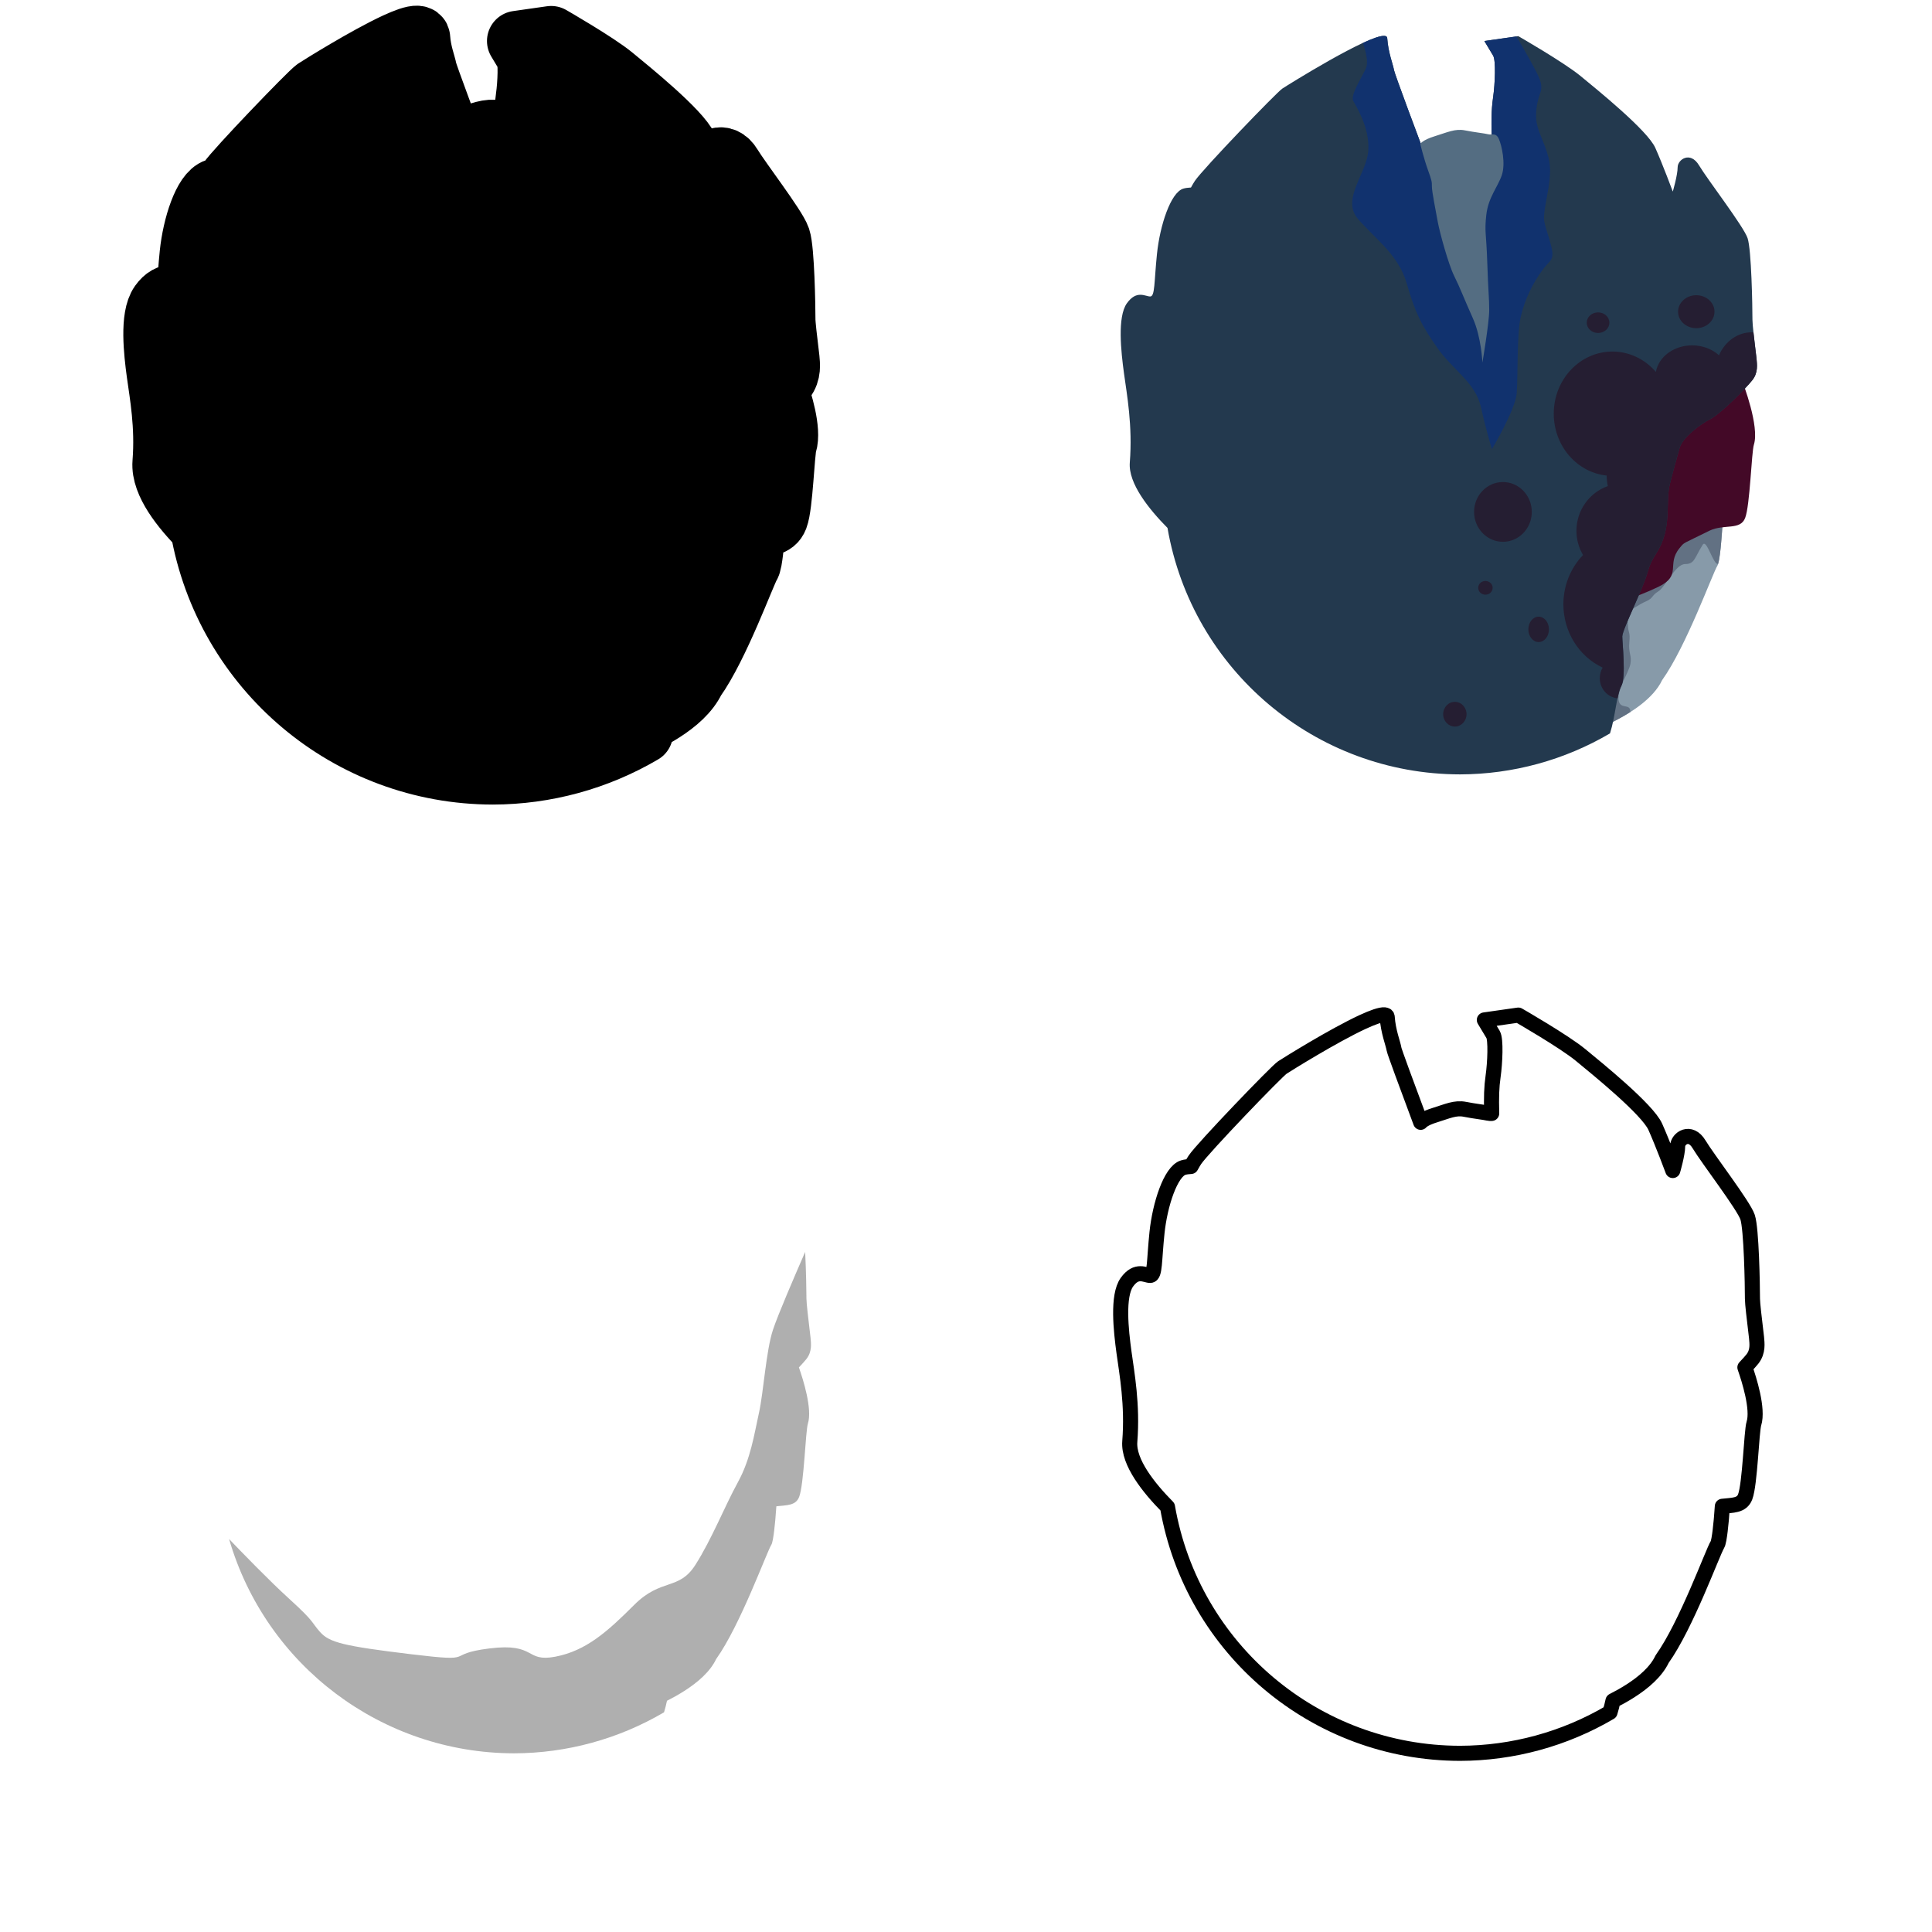
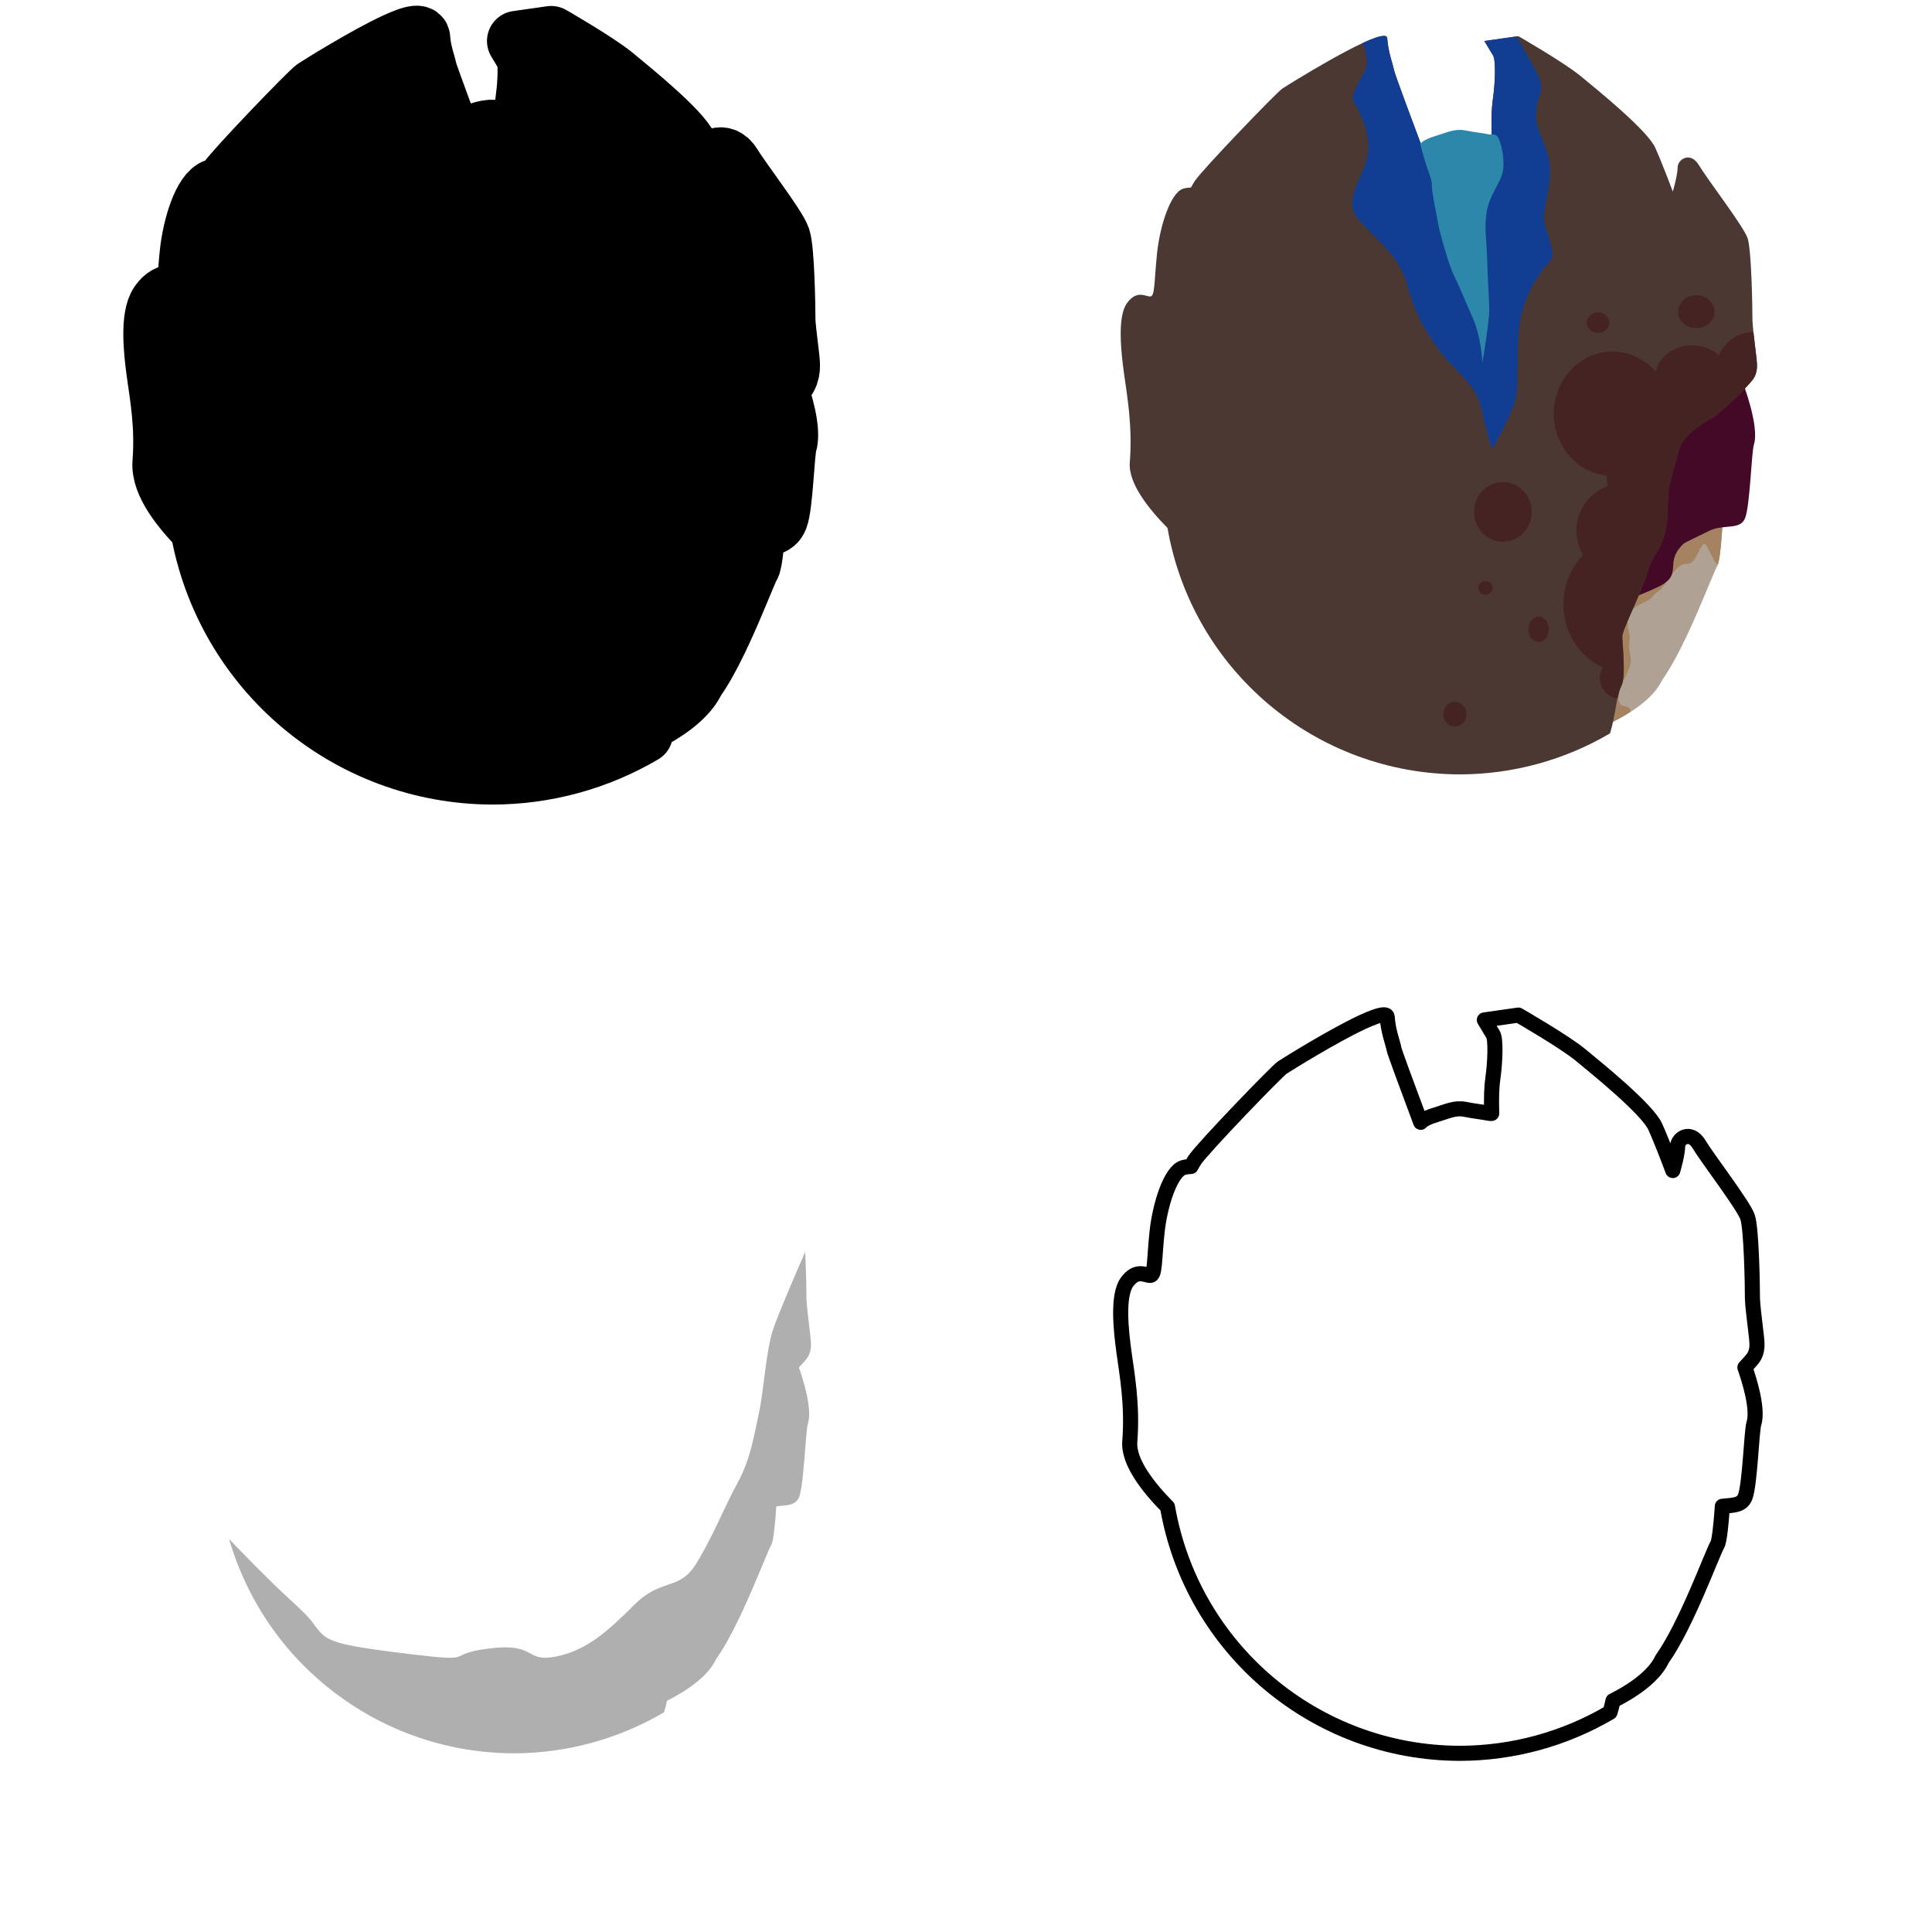
<svg xmlns="http://www.w3.org/2000/svg" width="256" height="256" viewBox="0 0 256 256" id="svg4813" version="1.1">
  <defs id="defs4815" />
  <g id="layer1" transform="translate(0,-796.3622)">
    <path style="fill:none;fill-opacity:1;fill-rule:evenodd;stroke:#000000;stroke-width:2;stroke-linecap:butt;stroke-linejoin:round;stroke-opacity:1;stroke-miterlimit:4;stroke-dasharray:none" d="M 183.459 134.471 C 183.199 134.448 182.805 134.532 182.314 134.695 C 182.314 134.695 182.312 134.695 182.312 134.695 C 182.308 134.697 182.305 134.698 182.301 134.699 C 182.059 134.78 181.794 134.881 181.51 134.998 C 181.232 135.112 180.935 135.244 180.625 135.387 C 180.612 135.393 180.601 135.396 180.588 135.402 C 176.648 137.225 170.439 141.104 169.912 141.455 C 169.14 141.97 159.358 152.139 158.328 153.684 C 158.174 153.914 157.997 154.222 157.811 154.561 C 157.427 154.584 157.067 154.626 156.785 154.713 C 155.112 155.228 153.695 159.603 153.309 163.336 C 152.922 167.069 153.052 169 152.408 169 C 151.765 169 150.605 168.1 149.318 169.902 C 148.031 171.704 148.546 176.336 148.932 179.168 C 149.318 182 150.089 186.119 149.703 191.01 C 149.485 193.767 152.243 197.182 154.699 199.67 A 39.386 39.386 0 0 0 193.467 232.324 A 39.386 39.386 0 0 0 213.336 226.891 C 213.492 226.399 213.616 225.882 213.729 225.361 C 213.734 225.358 213.74 225.355 213.746 225.352 C 214.115 225.165 214.484 224.968 214.855 224.76 C 214.863 224.756 214.87 224.752 214.877 224.748 C 214.884 224.744 214.89 224.74 214.896 224.736 C 215.269 224.527 215.637 224.306 216 224.074 C 216.01 224.068 216.02 224.063 216.029 224.057 C 217.831 222.904 219.456 221.494 220.238 219.842 C 223.456 215.337 226.931 205.682 227.574 204.652 C 227.604 204.604 227.633 204.512 227.662 204.42 C 227.662 204.419 227.662 204.417 227.662 204.416 C 227.732 204.191 227.798 203.801 227.861 203.361 C 227.885 203.196 227.907 203.019 227.93 202.83 C 227.979 202.417 228.028 201.98 228.072 201.479 C 228.082 201.365 228.092 201.257 228.102 201.141 C 228.144 200.638 228.183 200.137 228.221 199.592 C 229.572 199.433 230.785 199.534 231.242 198.346 C 231.886 196.672 232.081 189.641 232.4 188.629 C 233.009 186.701 231.774 182.8 231.209 181.189 C 231.621 180.751 232.002 180.336 232.209 180.07 C 232.985 179.072 232.813 177.998 232.748 177.221 C 232.593 175.97 232.46 174.826 232.359 173.887 C 232.273 173.079 232.209 172.402 232.209 172.09 C 232.209 170.288 232.079 162.822 231.564 161.277 C 231.05 159.733 226.287 153.554 225.129 151.623 C 223.971 149.692 222.297 150.851 222.297 151.881 C 222.297 152.911 221.654 155.1 221.654 155.1 C 221.654 155.1 220.366 151.625 219.336 149.309 C 218.306 146.992 211.614 141.585 209.426 139.783 C 207.238 137.981 201.189 134.506 201.189 134.506 L 200.939 134.541 L 196.684 135.148 L 196.684 135.15 L 197.844 137.08 C 198.23 137.724 198.101 140.813 197.844 142.615 C 197.638 144.054 197.599 145.373 197.656 147.533 C 197.505 147.539 197.354 147.544 197.199 147.506 C 196.684 147.377 195.396 147.248 194.109 146.99 C 192.822 146.733 191.792 147.249 190.119 147.764 C 188.817 148.164 188.381 148.555 188.248 148.713 C 186.425 143.826 184.774 139.368 184.715 139.012 C 184.586 138.239 183.941 136.692 183.812 134.762 C 183.8 134.581 183.677 134.49 183.459 134.471 z " transform="translate(0,796.3622)" id="path5418" />
    <g transform="matrix(0.825559,0,0,0.825559,141.0808,37.13635)" id="layer1-3">
-       <path id="path4154" d="m 106.017,994.988 c 0,0 -0.468,14.188 -1.247,15.435 -0.78,1.247 -4.989,12.94 -8.887,18.397 -2.806,5.925 -14.499,9.354 -14.499,9.354 0,0 -4.989,-5.301 -4.989,-5.925 0,-0.624 1.403,-14.655 2.027,-17.462 0.624,-2.806 3.742,-9.199 5.924,-12.161 2.183,-2.962 7.016,-10.134 7.951,-10.446 0.935,-0.312 9.822,-2.183 9.822,-2.183" style="fill:#879aa9;fill-opacity:1;fill-rule:evenodd;stroke:none;stroke-width:1px;stroke-linecap:butt;stroke-linejoin:miter;stroke-opacity:1" />
-       <path id="path4156" transform="translate(0,924.3622)" d="m 102.582,75.91 c -2.205,0.11 -5.293,2.812 -10.254,3.859 -4.961,1.047 -4.189,3.086 -8.654,5.842 -4.465,2.756 -2.039,17.419 -1.818,18.521 0.22,1.102 3.307,8.268 3.307,8.268 0,0 0.122,-0.013 0.129,-0.014 1.676,-0.699 3.659,-1.649 5.494,-2.822 0.039,-1.501 -1.676,-0.283 -1.889,-1.935 -0.22,-1.709 1.614,-4.355 1.889,-5.733 0.276,-1.378 -0.331,-1.732 -0.166,-3.496 0.165,-1.764 -0.164,-1.433 -0.219,-2.701 -0.055,-1.268 -0.386,-1.929 0.055,-2.205 0.441,-0.276 1.705,-1.198 2.862,-1.694 1.158,-0.496 0.911,-0.986 1.958,-1.593 1.047,-0.606 2.745,-4.386 4.289,-4.386 1.543,0 1.461,-0.899 2.839,-3.104 0.638,-1.021 1.73,3.394 2.472,3.061 0.398,-1.266 0.69,-5.645 0.885,-9.436 -1.166,-0.329 -2.318,-0.477 -3.178,-0.434 z" style="fill:#627183;fill-opacity:1;fill-rule:evenodd;stroke:none;stroke-width:1px;stroke-linecap:butt;stroke-linejoin:miter;stroke-opacity:1" />
+       <path id="path4154" d="m 106.017,994.988 c 0,0 -0.468,14.188 -1.247,15.435 -0.78,1.247 -4.989,12.94 -8.887,18.397 -2.806,5.925 -14.499,9.354 -14.499,9.354 0,0 -4.989,-5.301 -4.989,-5.925 0,-0.624 1.403,-14.655 2.027,-17.462 0.624,-2.806 3.742,-9.199 5.924,-12.161 2.183,-2.962 7.016,-10.134 7.951,-10.446 0.935,-0.312 9.822,-2.183 9.822,-2.183" style="fill:#afa295;fill-opacity:1;fill-rule:evenodd;stroke:none;stroke-width:1px;stroke-linecap:butt;stroke-linejoin:miter;stroke-opacity:1" />
+       <path id="path4156" transform="translate(0,924.3622)" d="m 102.582,75.91 c -2.205,0.11 -5.293,2.812 -10.254,3.859 -4.961,1.047 -4.189,3.086 -8.654,5.842 -4.465,2.756 -2.039,17.419 -1.818,18.521 0.22,1.102 3.307,8.268 3.307,8.268 0,0 0.122,-0.013 0.129,-0.014 1.676,-0.699 3.659,-1.649 5.494,-2.822 0.039,-1.501 -1.676,-0.283 -1.889,-1.935 -0.22,-1.709 1.614,-4.355 1.889,-5.733 0.276,-1.378 -0.331,-1.732 -0.166,-3.496 0.165,-1.764 -0.164,-1.433 -0.219,-2.701 -0.055,-1.268 -0.386,-1.929 0.055,-2.205 0.441,-0.276 1.705,-1.198 2.862,-1.694 1.158,-0.496 0.911,-0.986 1.958,-1.593 1.047,-0.606 2.745,-4.386 4.289,-4.386 1.543,0 1.461,-0.899 2.839,-3.104 0.638,-1.021 1.73,3.394 2.472,3.061 0.398,-1.266 0.69,-5.645 0.885,-9.436 -1.166,-0.329 -2.318,-0.477 -3.178,-0.434 z" style="fill:#a58360;fill-opacity:1;fill-rule:evenodd;stroke:none;stroke-width:1px;stroke-linecap:butt;stroke-linejoin:miter;stroke-opacity:1" />
      <path id="path4150" d="m 108.823,981.035 c 0,0 2.728,7.016 1.793,9.978 -0.387,1.226 -0.624,9.744 -1.403,11.771 -0.78,2.027 -3.352,0.935 -5.691,2.027 -4.525,2.25 -4,1.794 -4.833,2.806 -2.183,2.651 0.468,4.365 -3.43,6.236 -3.898,1.871 -6.548,2.339 -7.639,3.274 -1.091,0.935 -6.236,5.457 -6.236,5.457 0,0 -2.806,-6.548 -2.65,-9.043 0.156,-2.494 4.677,-24.945 7.951,-26.037 3.274,-1.091 9.043,-3.274 9.043,-3.274" style="fill:#430927;fill-opacity:1;fill-rule:evenodd;stroke:none;stroke-width:1px;stroke-linecap:butt;stroke-linejoin:miter;stroke-opacity:1" />
-       <path id="path4136" transform="translate(0,924.3622)" d="M 51.332,1.049 C 48.784,0.826 35.772,8.945 34.924,9.51 33.988,10.133 22.138,22.451 20.891,24.322 c -0.186,0.279 -0.401,0.652 -0.627,1.062 -0.465,0.028 -0.9,0.078 -1.242,0.184 -2.027,0.624 -3.743,5.924 -4.211,10.445 -0.468,4.521 -0.31,6.861 -1.09,6.861 -0.78,0 -2.183,-1.091 -3.742,1.092 -1.559,2.183 -0.936,7.795 -0.469,11.225 0.468,3.43 1.403,8.419 0.936,14.344 -0.264,3.339 3.075,7.477 6.051,10.49 a 47.708,47.708 0 0 0 46.959,39.555 47.708,47.708 0 0 0 24.066,-6.582 c 0.882,-2.777 1.05,-6.233 1.812,-7.605 0.78,-1.403 0.156,-6.86 0.156,-7.951 0,-1.091 3.275,-7.483 4.055,-10.289 0.78,-2.806 1.715,-2.807 2.65,-5.77 0.117,-0.372 0.209,-0.743 0.283,-1.113 0.007,-0.034 0.009,-0.068 0.016,-0.102 0.06,-0.317 0.11,-0.633 0.146,-0.947 0.015,-0.132 0.023,-0.261 0.035,-0.393 0.018,-0.197 0.037,-0.392 0.049,-0.588 0.052,-0.841 0.071,-1.657 0.098,-2.459 0.011,-0.332 0.02,-0.667 0.043,-0.99 0.014,-0.2 0.035,-0.396 0.057,-0.592 0.012,-0.109 0.022,-0.22 0.037,-0.328 0.044,-0.308 0.098,-0.611 0.172,-0.906 0.624,-2.495 1.091,-4.055 1.559,-5.77 0.468,-1.715 3.429,-3.896 4.988,-4.676 0.174,-0.087 0.386,-0.225 0.613,-0.385 0.076,-0.053 0.155,-0.114 0.236,-0.174 0.129,-0.096 0.267,-0.205 0.406,-0.316 0.213,-0.17 0.439,-0.368 0.67,-0.566 0.416,-0.358 0.831,-0.732 1.27,-1.145 0.188,-0.177 0.355,-0.329 0.541,-0.51 0.55,-0.533 1.086,-1.064 1.557,-1.559 0.009,-0.01 0.02,-0.022 0.029,-0.031 0.596,-0.626 1.096,-1.183 1.383,-1.551 0.94,-1.209 0.732,-2.509 0.654,-3.451 -0.348,-2.817 -0.654,-5.396 -0.654,-6.215 0,-2.183 -0.156,-11.227 -0.779,-13.098 -0.624,-1.871 -6.394,-9.355 -7.797,-11.693 -1.403,-2.339 -3.43,-0.935 -3.43,0.312 0,1.247 -0.779,3.898 -0.779,3.898 0,0 -1.559,-4.209 -2.807,-7.016 C 93.544,16.215 85.438,9.667 82.787,7.484 80.137,5.302 72.809,1.092 72.809,1.092 l -5.457,0.779 1.404,2.338 c 0.468,0.78 0.312,4.522 0,6.705 -0.312,2.183 -0.312,4.054 -0.156,8.107 0.141,3.675 -0.467,4.758 -0.701,5.398 a 47.708,47.708 0 0 0 -4.443,-0.254 47.708,47.708 0 0 0 -4.059,0.203 C 56.373,16.306 52.951,7.131 52.854,6.549 52.698,5.613 51.918,3.741 51.762,1.402 51.747,1.183 51.596,1.072 51.332,1.049 Z" style="opacity:1;fill:#23394e;fill-opacity:1;stroke:none;stroke-width:8;stroke-linecap:round;stroke-linejoin:round;stroke-miterlimit:4;stroke-dasharray:none;stroke-opacity:1" />
-       <path id="path4197" transform="translate(0,924.3622)" d="m 51.332,1.049 c -0.631,-0.055 -1.906,0.403 -3.477,1.129 0.479,1.371 0.952,3.184 0.432,4.225 -0.882,1.764 -2.425,4.188 -1.984,5.07 0.441,0.882 2.644,4.189 2.424,7.938 -0.22,3.748 -4.408,7.828 -1.652,11.025 2.756,3.197 6.503,5.731 7.826,10.361 1.323,4.63 2.316,6.616 4.852,10.254 2.536,3.638 6.173,5.621 7.055,9.59 0.882,3.969 1.764,6.727 1.764,6.727 0,0 3.748,-6.284 3.969,-8.93 0.22,-2.646 6.51e-4,-9.481 0.662,-12.348 0.661,-2.866 1.985,-5.402 3.418,-7.387 1.433,-1.984 2.205,-1.434 1.213,-4.852 -0.992,-3.418 -1.213,-2.866 -0.441,-6.945 0.772,-4.079 0.662,-5.512 -0.33,-8.158 -0.992,-2.646 -1.655,-3.526 -1.324,-6.172 0.331,-2.646 1.324,-2.646 0.332,-4.961 -0.495,-1.156 -2.09,-3.962 -3.562,-6.48 l -5.154,0.736 1.404,2.338 c 0.468,0.78 0.312,4.522 0,6.705 -0.312,2.183 -0.312,4.054 -0.156,8.107 0.141,3.675 -0.467,4.758 -0.701,5.398 a 47.708,47.708 0 0 0 -4.443,-0.254 47.708,47.708 0 0 0 -4.059,0.203 C 56.373,16.306 52.951,7.131 52.854,6.549 52.698,5.613 51.918,3.741 51.762,1.402 51.747,1.183 51.596,1.072 51.332,1.049 Z" style="fill:#11326e;fill-opacity:1;fill-rule:evenodd;stroke:none;stroke-width:1px;stroke-linecap:butt;stroke-linejoin:miter;stroke-opacity:1" />
-       <path id="path4142" d="m 67.04,977.838 c 0,0 -0.156,-4.054 -1.559,-7.172 -1.403,-3.118 -2.027,-4.833 -2.962,-6.704 -0.935,-1.871 -2.339,-7.016 -2.65,-8.731 -0.312,-1.715 -0.935,-4.833 -0.935,-5.613 0,-0.78 0,-0.935 -0.624,-2.65 -0.624,-1.715 -1.247,-4.21 -1.247,-4.21 0,0 0.312,-0.624 2.339,-1.247 2.027,-0.624 3.274,-1.247 4.833,-0.935 1.559,0.312 3.118,0.468 3.742,0.624 0.624,0.156 1.247,-0.312 1.715,0.78 0.468,1.091 1.091,3.898 0.468,5.769 -0.624,1.871 -2.183,3.586 -2.495,6.392 -0.312,2.806 0,2.806 0.156,7.639 0.156,4.833 0.312,5.613 0.312,7.639 0,2.027 -1.091,8.419 -1.091,8.419 z" style="fill:#546d82;fill-opacity:1;fill-rule:evenodd;stroke:none;stroke-width:1px;stroke-linecap:butt;stroke-linejoin:miter;stroke-opacity:1" />
-       <path id="path4162" transform="translate(0,924.3622)" d="m 101.369,42.672 a 2.921,2.646 0 0 0 -2.922,2.646 2.921,2.646 0 0 0 2.922,2.645 2.921,2.646 0 0 0 2.922,-2.645 2.921,2.646 0 0 0 -2.922,-2.646 z m -15.766,2.756 a 1.819,1.654 0 0 0 -1.818,1.654 1.819,1.654 0 0 0 1.818,1.652 1.819,1.654 0 0 0 1.82,-1.652 1.819,1.654 0 0 0 -1.82,-1.654 z M 110.244,48.625 a 5.843,6.615 0 0 0 -5.232,3.688 5.898,5.016 0 0 0 -4.305,-1.594 5.898,5.016 0 0 0 -5.824,4.264 9.426,9.977 0 0 0 -6.963,-3.271 9.426,9.977 0 0 0 -9.428,9.979 9.426,9.977 0 0 0 8.492,9.926 8.599,8.709 0 0 0 0.184,1.693 7.497,7.607 0 0 0 -5.037,7.176 7.497,7.607 0 0 0 1.062,3.887 10.638,11.135 0 0 0 -3.156,7.91 10.638,11.135 0 0 0 6.305,10.16 3.142,3.252 0 0 0 -0.463,1.691 3.142,3.252 0 0 0 2.854,3.236 c 0.169,-0.804 0.351,-1.525 0.602,-1.977 0.78,-1.403 0.156,-6.86 0.156,-7.951 0,-1.091 3.275,-7.483 4.055,-10.289 0.78,-2.806 1.715,-2.807 2.65,-5.77 0.117,-0.372 0.209,-0.743 0.283,-1.113 0.007,-0.034 0.009,-0.068 0.016,-0.102 0.06,-0.317 0.11,-0.633 0.146,-0.947 0.015,-0.132 0.023,-0.261 0.035,-0.393 0.018,-0.197 0.037,-0.392 0.049,-0.588 0.052,-0.841 0.071,-1.657 0.098,-2.459 0.011,-0.332 0.02,-0.667 0.043,-0.99 0.014,-0.2 0.035,-0.396 0.057,-0.592 0.012,-0.109 0.022,-0.22 0.037,-0.328 0.044,-0.308 0.098,-0.611 0.172,-0.906 0.624,-2.495 1.091,-4.055 1.559,-5.77 0.468,-1.715 3.429,-3.896 4.988,-4.676 0.174,-0.087 0.386,-0.225 0.613,-0.385 0.076,-0.053 0.155,-0.114 0.236,-0.174 0.129,-0.096 0.267,-0.205 0.406,-0.316 0.213,-0.17 0.439,-0.368 0.67,-0.566 0.416,-0.358 0.831,-0.732 1.27,-1.145 0.188,-0.177 0.355,-0.329 0.541,-0.51 0.55,-0.533 1.086,-1.064 1.557,-1.559 0.009,-0.01 0.02,-0.022 0.029,-0.031 0.596,-0.626 1.096,-1.183 1.383,-1.551 0.94,-1.209 0.732,-2.509 0.654,-3.451 -0.194,-1.573 -0.368,-3.034 -0.49,-4.193 A 5.843,6.615 0 0 0 110.244,48.625 Z M 70.336,72.658 a 4.63,4.796 0 0 0 -4.631,4.795 4.63,4.796 0 0 0 4.631,4.797 4.63,4.796 0 0 0 4.629,-4.797 4.63,4.796 0 0 0 -4.629,-4.795 z m -2.812,15.875 a 1.158,1.102 0 0 0 -1.156,1.102 1.158,1.102 0 0 0 1.156,1.104 1.158,1.102 0 0 0 1.158,-1.104 1.158,1.102 0 0 0 -1.158,-1.102 z m 8.545,5.732 a 1.654,2.039 0 0 0 -1.654,2.039 1.654,2.039 0 0 0 1.654,2.039 1.654,2.039 0 0 0 1.652,-2.039 1.654,2.039 0 0 0 -1.652,-2.039 z M 62.617,107.936 a 1.874,1.984 0 0 0 -1.873,1.984 1.874,1.984 0 0 0 1.873,1.984 1.874,1.984 0 0 0 1.875,-1.984 1.874,1.984 0 0 0 -1.875,-1.984 z" style="opacity:1;fill:#251e32;fill-opacity:1;stroke:none;stroke-width:8;stroke-linecap:round;stroke-linejoin:round;stroke-miterlimit:4;stroke-dasharray:none;stroke-opacity:1" />
+       <path id="path4136" transform="translate(0,924.3622)" d="M 51.332,1.049 C 48.784,0.826 35.772,8.945 34.924,9.51 33.988,10.133 22.138,22.451 20.891,24.322 c -0.186,0.279 -0.401,0.652 -0.627,1.062 -0.465,0.028 -0.9,0.078 -1.242,0.184 -2.027,0.624 -3.743,5.924 -4.211,10.445 -0.468,4.521 -0.31,6.861 -1.09,6.861 -0.78,0 -2.183,-1.091 -3.742,1.092 -1.559,2.183 -0.936,7.795 -0.469,11.225 0.468,3.43 1.403,8.419 0.936,14.344 -0.264,3.339 3.075,7.477 6.051,10.49 a 47.708,47.708 0 0 0 46.959,39.555 47.708,47.708 0 0 0 24.066,-6.582 c 0.882,-2.777 1.05,-6.233 1.812,-7.605 0.78,-1.403 0.156,-6.86 0.156,-7.951 0,-1.091 3.275,-7.483 4.055,-10.289 0.78,-2.806 1.715,-2.807 2.65,-5.77 0.117,-0.372 0.209,-0.743 0.283,-1.113 0.007,-0.034 0.009,-0.068 0.016,-0.102 0.06,-0.317 0.11,-0.633 0.146,-0.947 0.015,-0.132 0.023,-0.261 0.035,-0.393 0.018,-0.197 0.037,-0.392 0.049,-0.588 0.052,-0.841 0.071,-1.657 0.098,-2.459 0.011,-0.332 0.02,-0.667 0.043,-0.99 0.014,-0.2 0.035,-0.396 0.057,-0.592 0.012,-0.109 0.022,-0.22 0.037,-0.328 0.044,-0.308 0.098,-0.611 0.172,-0.906 0.624,-2.495 1.091,-4.055 1.559,-5.77 0.468,-1.715 3.429,-3.896 4.988,-4.676 0.174,-0.087 0.386,-0.225 0.613,-0.385 0.076,-0.053 0.155,-0.114 0.236,-0.174 0.129,-0.096 0.267,-0.205 0.406,-0.316 0.213,-0.17 0.439,-0.368 0.67,-0.566 0.416,-0.358 0.831,-0.732 1.27,-1.145 0.188,-0.177 0.355,-0.329 0.541,-0.51 0.55,-0.533 1.086,-1.064 1.557,-1.559 0.009,-0.01 0.02,-0.022 0.029,-0.031 0.596,-0.626 1.096,-1.183 1.383,-1.551 0.94,-1.209 0.732,-2.509 0.654,-3.451 -0.348,-2.817 -0.654,-5.396 -0.654,-6.215 0,-2.183 -0.156,-11.227 -0.779,-13.098 -0.624,-1.871 -6.394,-9.355 -7.797,-11.693 -1.403,-2.339 -3.43,-0.935 -3.43,0.312 0,1.247 -0.779,3.898 -0.779,3.898 0,0 -1.559,-4.209 -2.807,-7.016 C 93.544,16.215 85.438,9.667 82.787,7.484 80.137,5.302 72.809,1.092 72.809,1.092 l -5.457,0.779 1.404,2.338 c 0.468,0.78 0.312,4.522 0,6.705 -0.312,2.183 -0.312,4.054 -0.156,8.107 0.141,3.675 -0.467,4.758 -0.701,5.398 a 47.708,47.708 0 0 0 -4.443,-0.254 47.708,47.708 0 0 0 -4.059,0.203 C 56.373,16.306 52.951,7.131 52.854,6.549 52.698,5.613 51.918,3.741 51.762,1.402 51.747,1.183 51.596,1.072 51.332,1.049 Z" style="opacity:1;fill:#4b3833;fill-opacity:1;stroke:none;stroke-width:8;stroke-linecap:round;stroke-linejoin:round;stroke-miterlimit:4;stroke-dasharray:none;stroke-opacity:1" />
+       <path id="path4197" transform="translate(0,924.3622)" d="m 51.332,1.049 c -0.631,-0.055 -1.906,0.403 -3.477,1.129 0.479,1.371 0.952,3.184 0.432,4.225 -0.882,1.764 -2.425,4.188 -1.984,5.07 0.441,0.882 2.644,4.189 2.424,7.938 -0.22,3.748 -4.408,7.828 -1.652,11.025 2.756,3.197 6.503,5.731 7.826,10.361 1.323,4.63 2.316,6.616 4.852,10.254 2.536,3.638 6.173,5.621 7.055,9.59 0.882,3.969 1.764,6.727 1.764,6.727 0,0 3.748,-6.284 3.969,-8.93 0.22,-2.646 6.51e-4,-9.481 0.662,-12.348 0.661,-2.866 1.985,-5.402 3.418,-7.387 1.433,-1.984 2.205,-1.434 1.213,-4.852 -0.992,-3.418 -1.213,-2.866 -0.441,-6.945 0.772,-4.079 0.662,-5.512 -0.33,-8.158 -0.992,-2.646 -1.655,-3.526 -1.324,-6.172 0.331,-2.646 1.324,-2.646 0.332,-4.961 -0.495,-1.156 -2.09,-3.962 -3.562,-6.48 l -5.154,0.736 1.404,2.338 c 0.468,0.78 0.312,4.522 0,6.705 -0.312,2.183 -0.312,4.054 -0.156,8.107 0.141,3.675 -0.467,4.758 -0.701,5.398 a 47.708,47.708 0 0 0 -4.443,-0.254 47.708,47.708 0 0 0 -4.059,0.203 C 56.373,16.306 52.951,7.131 52.854,6.549 52.698,5.613 51.918,3.741 51.762,1.402 51.747,1.183 51.596,1.072 51.332,1.049 Z" style="fill:#113e92;fill-opacity:1;fill-rule:evenodd;stroke:none;stroke-width:1px;stroke-linecap:butt;stroke-linejoin:miter;stroke-opacity:1" />
+       <path id="path4142" d="m 67.04,977.838 c 0,0 -0.156,-4.054 -1.559,-7.172 -1.403,-3.118 -2.027,-4.833 -2.962,-6.704 -0.935,-1.871 -2.339,-7.016 -2.65,-8.731 -0.312,-1.715 -0.935,-4.833 -0.935,-5.613 0,-0.78 0,-0.935 -0.624,-2.65 -0.624,-1.715 -1.247,-4.21 -1.247,-4.21 0,0 0.312,-0.624 2.339,-1.247 2.027,-0.624 3.274,-1.247 4.833,-0.935 1.559,0.312 3.118,0.468 3.742,0.624 0.624,0.156 1.247,-0.312 1.715,0.78 0.468,1.091 1.091,3.898 0.468,5.769 -0.624,1.871 -2.183,3.586 -2.495,6.392 -0.312,2.806 0,2.806 0.156,7.639 0.156,4.833 0.312,5.613 0.312,7.639 0,2.027 -1.091,8.419 -1.091,8.419 z" style="fill:#2c87aa;fill-opacity:1;fill-rule:evenodd;stroke:none;stroke-width:1px;stroke-linecap:butt;stroke-linejoin:miter;stroke-opacity:1" />
+       <path id="path4162" transform="translate(0,924.3622)" d="m 101.369,42.672 a 2.921,2.646 0 0 0 -2.922,2.646 2.921,2.646 0 0 0 2.922,2.645 2.921,2.646 0 0 0 2.922,-2.645 2.921,2.646 0 0 0 -2.922,-2.646 z m -15.766,2.756 a 1.819,1.654 0 0 0 -1.818,1.654 1.819,1.654 0 0 0 1.818,1.652 1.819,1.654 0 0 0 1.82,-1.652 1.819,1.654 0 0 0 -1.82,-1.654 z M 110.244,48.625 a 5.843,6.615 0 0 0 -5.232,3.688 5.898,5.016 0 0 0 -4.305,-1.594 5.898,5.016 0 0 0 -5.824,4.264 9.426,9.977 0 0 0 -6.963,-3.271 9.426,9.977 0 0 0 -9.428,9.979 9.426,9.977 0 0 0 8.492,9.926 8.599,8.709 0 0 0 0.184,1.693 7.497,7.607 0 0 0 -5.037,7.176 7.497,7.607 0 0 0 1.062,3.887 10.638,11.135 0 0 0 -3.156,7.91 10.638,11.135 0 0 0 6.305,10.16 3.142,3.252 0 0 0 -0.463,1.691 3.142,3.252 0 0 0 2.854,3.236 c 0.169,-0.804 0.351,-1.525 0.602,-1.977 0.78,-1.403 0.156,-6.86 0.156,-7.951 0,-1.091 3.275,-7.483 4.055,-10.289 0.78,-2.806 1.715,-2.807 2.65,-5.77 0.117,-0.372 0.209,-0.743 0.283,-1.113 0.007,-0.034 0.009,-0.068 0.016,-0.102 0.06,-0.317 0.11,-0.633 0.146,-0.947 0.015,-0.132 0.023,-0.261 0.035,-0.393 0.018,-0.197 0.037,-0.392 0.049,-0.588 0.052,-0.841 0.071,-1.657 0.098,-2.459 0.011,-0.332 0.02,-0.667 0.043,-0.99 0.014,-0.2 0.035,-0.396 0.057,-0.592 0.012,-0.109 0.022,-0.22 0.037,-0.328 0.044,-0.308 0.098,-0.611 0.172,-0.906 0.624,-2.495 1.091,-4.055 1.559,-5.77 0.468,-1.715 3.429,-3.896 4.988,-4.676 0.174,-0.087 0.386,-0.225 0.613,-0.385 0.076,-0.053 0.155,-0.114 0.236,-0.174 0.129,-0.096 0.267,-0.205 0.406,-0.316 0.213,-0.17 0.439,-0.368 0.67,-0.566 0.416,-0.358 0.831,-0.732 1.27,-1.145 0.188,-0.177 0.355,-0.329 0.541,-0.51 0.55,-0.533 1.086,-1.064 1.557,-1.559 0.009,-0.01 0.02,-0.022 0.029,-0.031 0.596,-0.626 1.096,-1.183 1.383,-1.551 0.94,-1.209 0.732,-2.509 0.654,-3.451 -0.194,-1.573 -0.368,-3.034 -0.49,-4.193 A 5.843,6.615 0 0 0 110.244,48.625 Z M 70.336,72.658 a 4.63,4.796 0 0 0 -4.631,4.795 4.63,4.796 0 0 0 4.631,4.797 4.63,4.796 0 0 0 4.629,-4.797 4.63,4.796 0 0 0 -4.629,-4.795 z m -2.812,15.875 a 1.158,1.102 0 0 0 -1.156,1.102 1.158,1.102 0 0 0 1.156,1.104 1.158,1.102 0 0 0 1.158,-1.104 1.158,1.102 0 0 0 -1.158,-1.102 z m 8.545,5.732 a 1.654,2.039 0 0 0 -1.654,2.039 1.654,2.039 0 0 0 1.654,2.039 1.654,2.039 0 0 0 1.652,-2.039 1.654,2.039 0 0 0 -1.652,-2.039 z M 62.617,107.936 a 1.874,1.984 0 0 0 -1.873,1.984 1.874,1.984 0 0 0 1.873,1.984 1.874,1.984 0 0 0 1.875,-1.984 1.874,1.984 0 0 0 -1.875,-1.984 z" style="opacity:1;fill:#452323;fill-opacity:1;stroke:none;stroke-width:8;stroke-linecap:round;stroke-linejoin:round;stroke-miterlimit:4;stroke-dasharray:none;stroke-opacity:1" />
    </g>
    <path style="fill:#000000;fill-opacity:1;fill-rule:evenodd;stroke:#000000;stroke-width:8;stroke-linecap:butt;stroke-linejoin:round;stroke-opacity:1;stroke-miterlimit:4;stroke-dasharray:none" d="M 55.303 4.756 C 55.042 4.733 54.649 4.817 54.158 4.98 C 54.158 4.98 54.156 4.98 54.156 4.98 C 54.152 4.982 54.149 4.983 54.145 4.984 C 53.903 5.066 53.64 5.166 53.355 5.283 C 53.082 5.396 52.786 5.525 52.48 5.666 C 52.463 5.674 52.449 5.68 52.432 5.688 C 48.492 7.51 42.282 11.389 41.756 11.74 C 40.984 12.255 31.202 22.424 30.172 23.969 C 30.018 24.199 29.841 24.507 29.654 24.846 C 29.27 24.869 28.911 24.911 28.629 24.998 C 26.956 25.513 25.538 29.888 25.152 33.621 C 24.766 37.354 24.896 39.285 24.252 39.285 C 23.608 39.285 22.449 38.386 21.162 40.188 C 19.875 41.989 20.389 46.621 20.775 49.453 C 21.162 52.285 21.935 56.404 21.549 61.295 C 21.331 64.052 24.086 67.467 26.543 69.955 A 39.386 39.386 0 0 0 65.311 102.609 A 39.386 39.386 0 0 0 85.18 97.176 C 85.336 96.685 85.46 96.167 85.572 95.646 C 85.573 95.646 85.574 95.647 85.574 95.646 C 85.956 95.455 86.337 95.249 86.721 95.033 C 87.105 94.817 87.485 94.589 87.859 94.35 C 87.864 94.347 87.869 94.345 87.873 94.342 C 89.675 93.189 91.299 91.777 92.082 90.125 C 95.3 85.62 98.774 75.967 99.418 74.938 C 99.448 74.89 99.477 74.797 99.506 74.705 C 99.576 74.481 99.642 74.091 99.705 73.65 C 99.73 73.475 99.755 73.284 99.779 73.082 C 99.827 72.681 99.871 72.257 99.914 71.773 C 99.924 71.657 99.935 71.546 99.945 71.426 C 99.988 70.923 100.027 70.423 100.064 69.877 C 101.416 69.717 102.629 69.82 103.086 68.631 C 103.729 66.958 103.926 59.926 104.246 58.914 C 104.855 56.986 103.618 53.085 103.053 51.475 C 103.465 51.036 103.846 50.621 104.053 50.355 C 104.829 49.358 104.656 48.283 104.592 47.506 C 104.437 46.253 104.301 45.106 104.201 44.166 C 104.115 43.363 104.053 42.686 104.053 42.375 C 104.053 40.573 103.923 33.107 103.408 31.562 C 102.893 30.018 98.131 23.839 96.973 21.908 C 95.814 19.978 94.141 21.136 94.141 22.166 C 94.141 23.196 93.498 25.385 93.498 25.385 C 93.498 25.385 92.209 21.911 91.18 19.594 C 90.15 17.277 83.46 11.87 81.271 10.068 C 79.083 8.266 73.033 4.791 73.033 4.791 L 72.783 4.826 L 68.527 5.434 L 69.688 7.365 C 70.074 8.009 69.945 11.098 69.688 12.9 C 69.482 14.34 69.445 15.658 69.502 17.818 C 69.351 17.824 69.197 17.83 69.043 17.791 C 68.528 17.662 67.24 17.533 65.953 17.275 C 64.666 17.018 63.636 17.534 61.963 18.049 C 60.661 18.449 60.225 18.84 60.092 18.998 C 59.499 17.409 58.849 15.679 58.354 14.336 C 57.325 11.55 56.599 9.537 56.559 9.297 C 56.43 8.525 55.787 6.978 55.658 5.047 C 55.646 4.866 55.52 4.775 55.303 4.756 z " transform="translate(0,796.3622)" id="path5394" />
    <path style="fill:#000000;fill-opacity:0.314;fill-rule:evenodd;stroke:none;stroke-width:1px;stroke-linecap:butt;stroke-linejoin:miter;stroke-opacity:1" d="M 106.688 165.889 C 105.282 169.111 103.109 174.144 102.432 176.176 C 101.496 178.982 101.184 184.438 100.561 187.244 C 99.937 190.05 99.469 193.325 97.754 196.443 C 96.039 199.562 94.323 203.928 92.141 207.357 C 89.958 210.787 87.619 209.072 84.033 212.658 C 80.447 216.244 77.641 218.738 73.588 219.518 C 69.534 220.297 71.094 217.646 64.857 218.426 C 58.621 219.205 63.611 220.296 54.568 219.205 C 45.526 218.114 43.654 217.647 42.406 216.244 C 41.159 214.841 41.783 214.997 38.354 211.879 C 35.671 209.44 32.104 205.749 30.355 203.93 A 39.386 39.386 0 0 0 68.117 232.324 A 39.386 39.386 0 0 0 87.986 226.891 C 88.142 226.399 88.266 225.882 88.379 225.361 C 88.385 225.358 88.391 225.355 88.396 225.352 C 88.766 225.165 89.135 224.968 89.506 224.76 C 89.513 224.756 89.52 224.752 89.527 224.748 C 89.534 224.744 89.54 224.74 89.547 224.736 C 89.919 224.527 90.287 224.306 90.65 224.074 C 90.66 224.068 90.67 224.063 90.68 224.057 C 92.482 222.904 94.106 221.494 94.889 219.842 C 98.106 215.337 101.581 205.682 102.225 204.652 C 102.255 204.604 102.284 204.512 102.312 204.42 C 102.313 204.419 102.312 204.417 102.312 204.416 C 102.383 204.191 102.449 203.801 102.512 203.361 C 102.535 203.196 102.557 203.019 102.58 202.83 C 102.63 202.417 102.678 201.98 102.723 201.479 C 102.733 201.365 102.742 201.257 102.752 201.141 C 102.794 200.638 102.834 200.137 102.871 199.592 C 104.222 199.433 105.435 199.534 105.893 198.346 C 106.536 196.672 106.731 189.641 107.051 188.629 C 107.66 186.701 106.425 182.8 105.859 181.189 C 106.271 180.751 106.653 180.336 106.859 180.07 C 107.635 179.072 107.463 177.998 107.398 177.221 C 107.244 175.97 107.11 174.826 107.01 173.887 C 106.924 173.079 106.859 172.402 106.859 172.09 C 106.859 171.091 106.811 168.395 106.688 165.889 z " transform="translate(0,796.3622)" id="path5434" />
  </g>
</svg>
